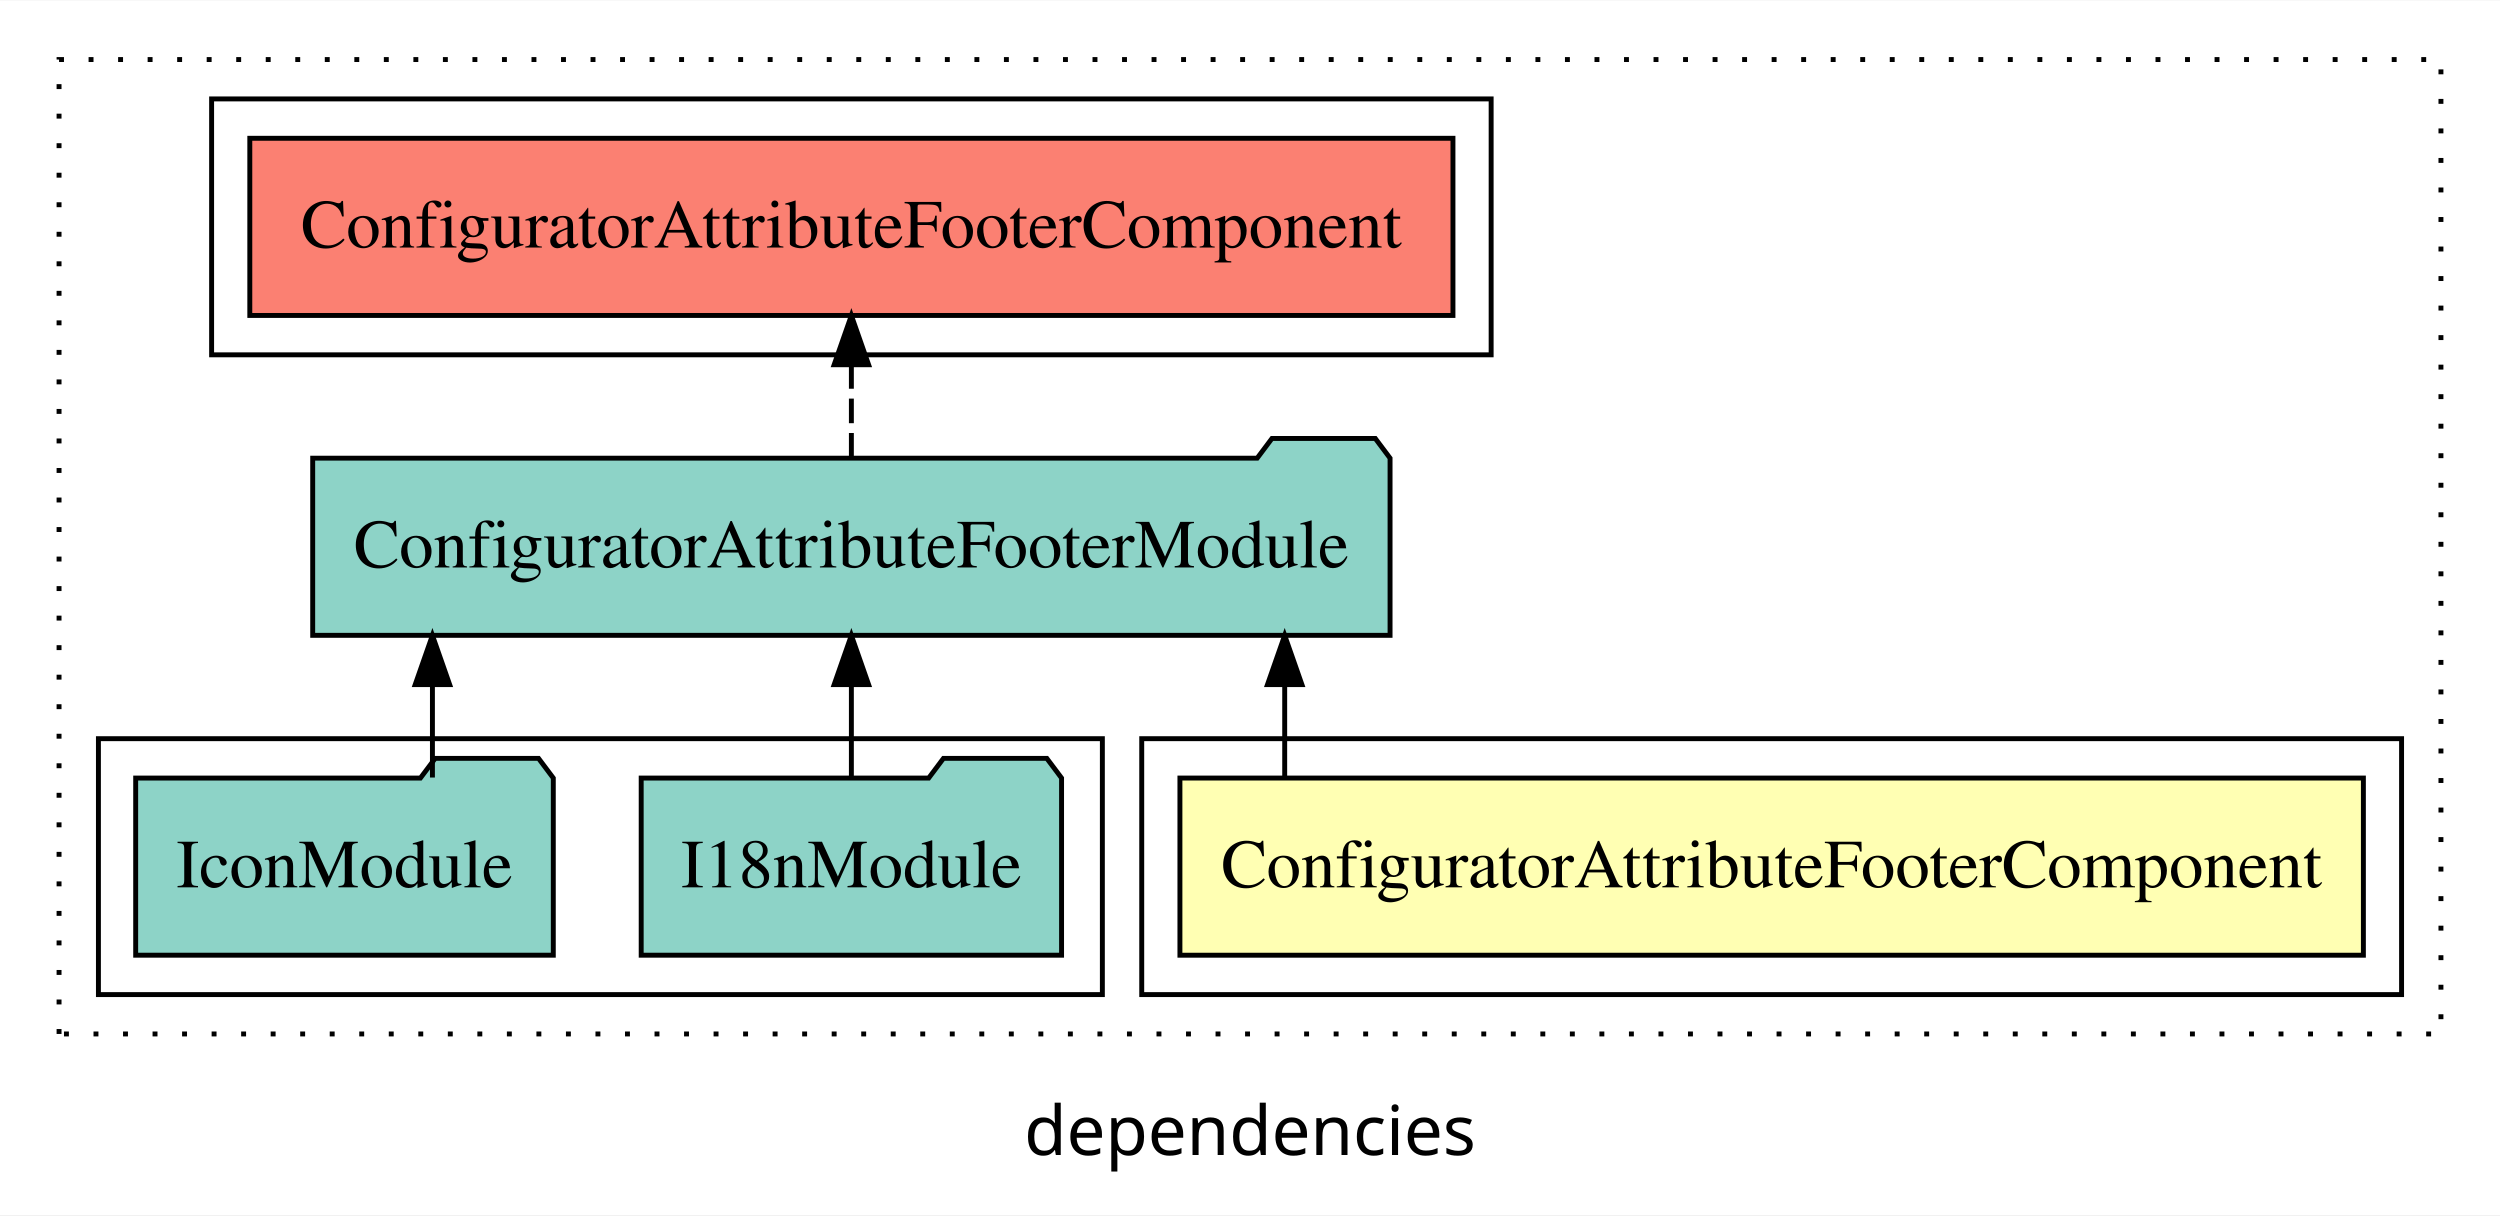
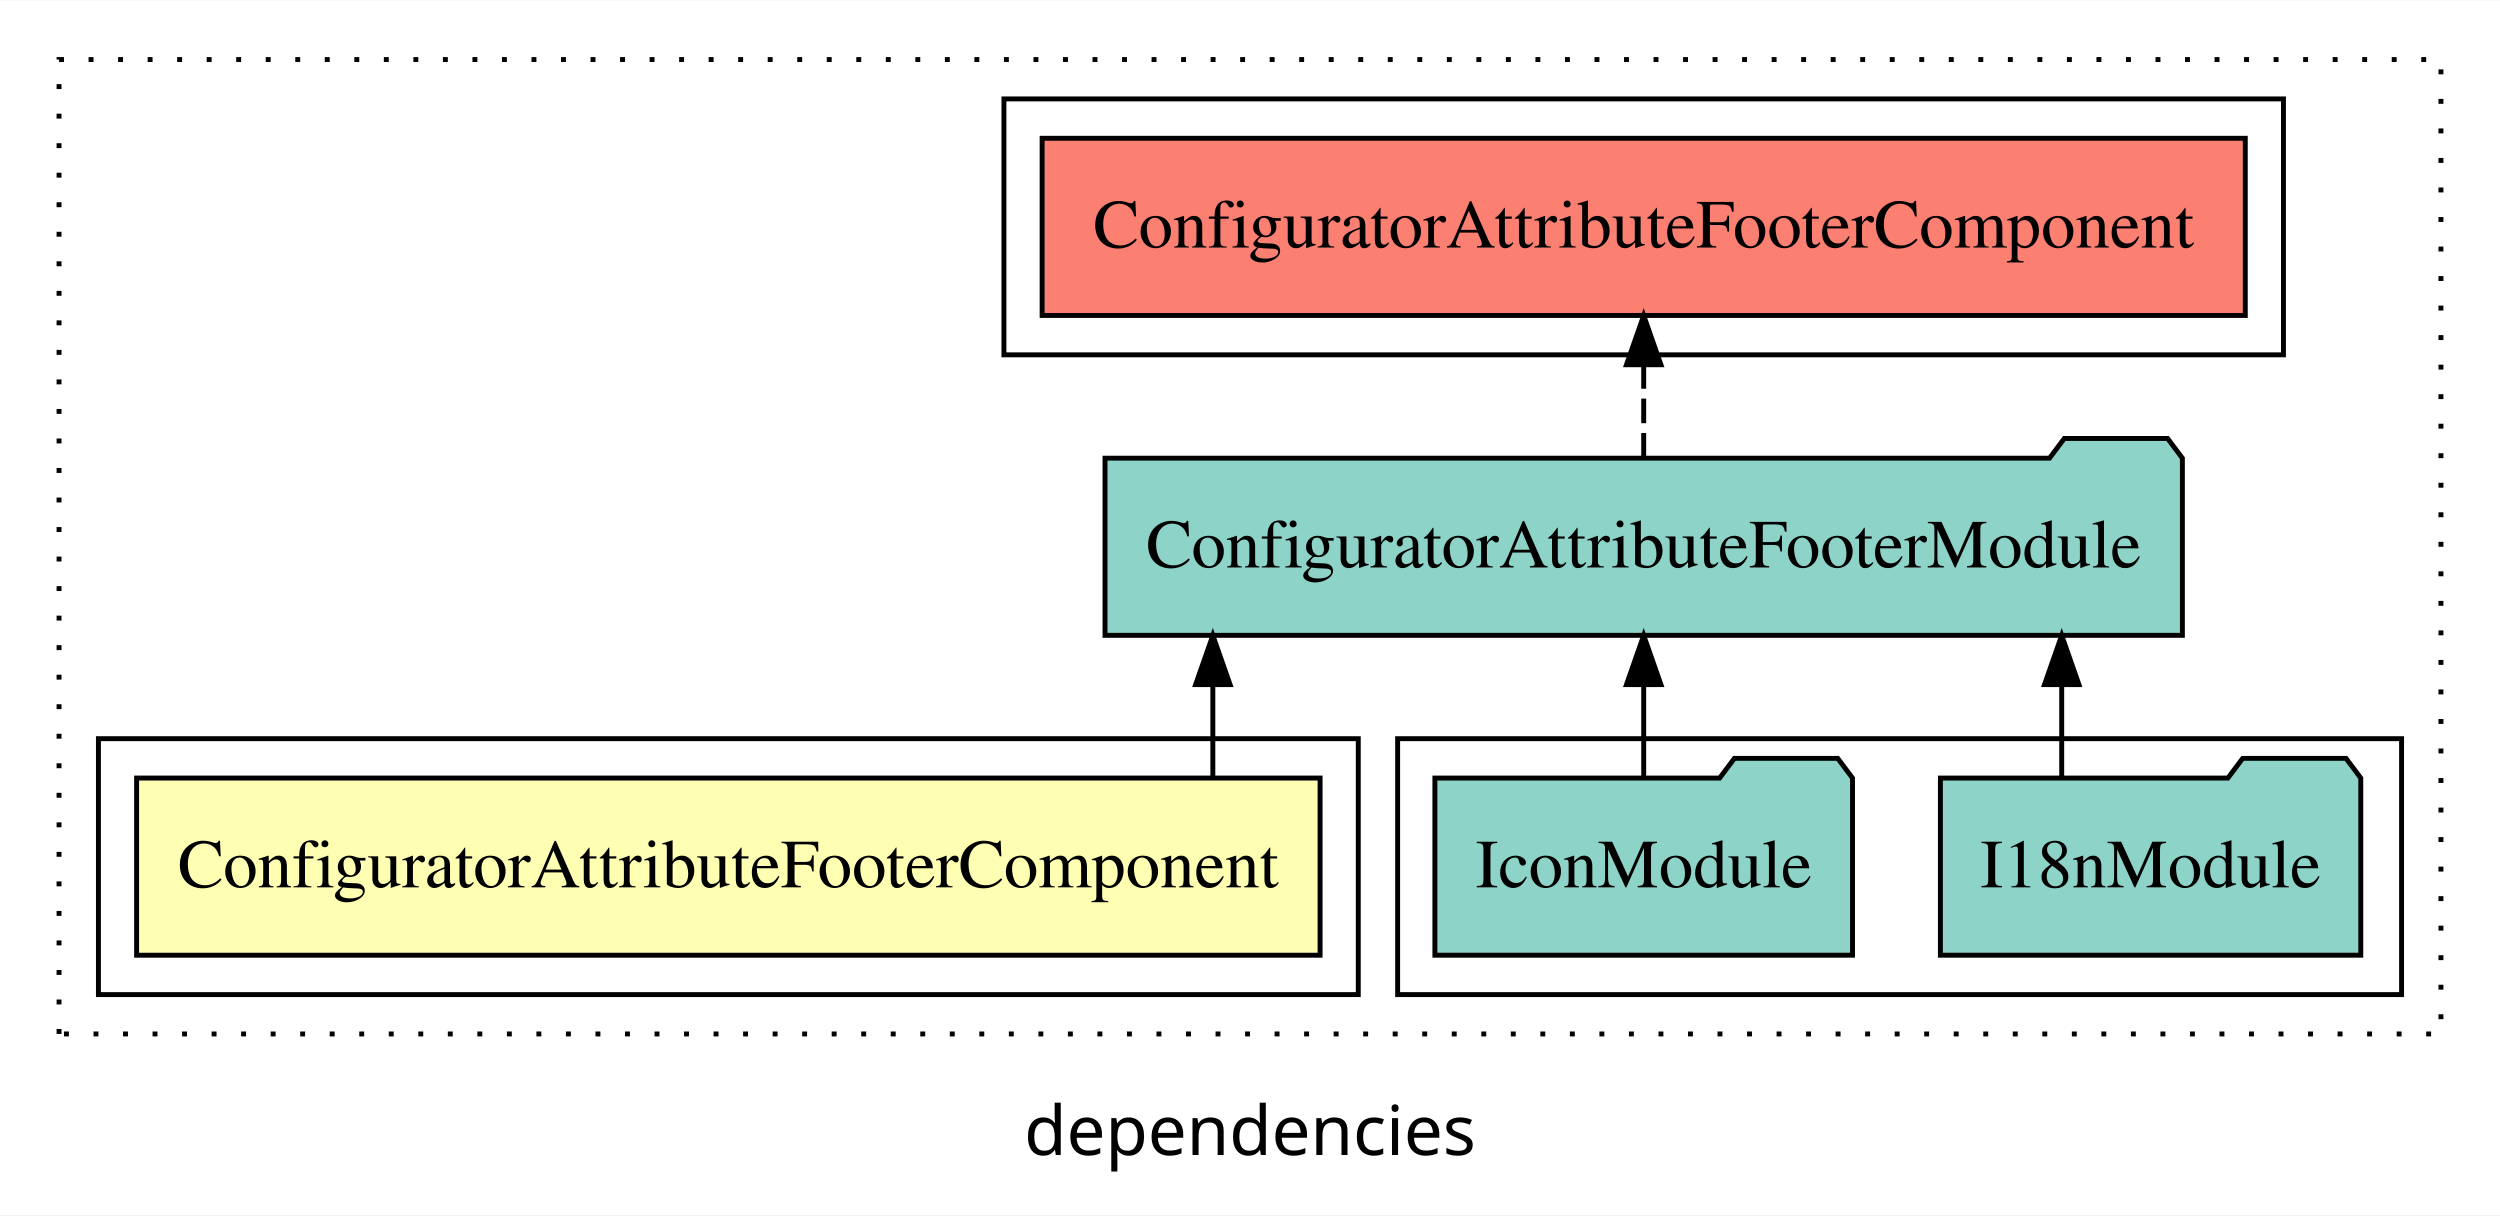
<svg xmlns="http://www.w3.org/2000/svg" width="508pt" height="247pt" viewBox="0.00 0.00 508.00 246.80">
  <g id="graph0" class="graph" transform="scale(1 1) rotate(0) translate(4 242.8)">
    <polygon fill="white" stroke="transparent" points="-4,4 -4,-242.8 504,-242.8 504,4 -4,4" />
    <text text-anchor="middle" x="250" y="-8.2" font-family="sans-serif" font-size="14.00">dependencies</text>
    <g id="clust1" class="cluster">
      <polygon fill="none" stroke="black" stroke-dasharray="1,5" points="8,-32.8 8,-230.8 492,-230.8 492,-32.8 8,-32.8" />
    </g>
-     <g id="clust5" class="cluster">
-       <polygon fill="none" stroke="black" points="39,-170.8 39,-222.8 299,-222.8 299,-170.8 39,-170.8" />
+     <g id="clust4" class="cluster">
+       <polygon fill="none" stroke="black" points="280,-40.8 280,-92.8 484,-92.8 484,-40.8 280,-40.8" />
    </g>
    <g id="clust2" class="cluster">
-       <polygon fill="none" stroke="black" points="228,-40.8 228,-92.8 484,-92.8 484,-40.8 228,-40.8" />
+       <polygon fill="none" stroke="black" points="16,-40.8 16,-92.8 272,-92.8 272,-40.8 16,-40.8" />
    </g>
-     <g id="clust4" class="cluster">
-       <polygon fill="none" stroke="black" points="16,-40.8 16,-92.8 220,-92.8 220,-40.8 16,-40.8" />
+     <g id="clust5" class="cluster">
+       <polygon fill="none" stroke="black" points="200,-170.8 200,-222.8 460,-222.8 460,-170.8 200,-170.8" />
    </g>
    <g id="node1" class="node">
-       <polygon fill="#ffffb3" stroke="black" points="476.24,-84.8 235.76,-84.8 235.76,-48.8 476.24,-48.8 476.24,-84.8" />
-       <text text-anchor="middle" x="356" y="-62.6" font-family="Times,serif" font-size="14.00">ConfiguratorAttributeFooterComponent</text>
+       <polygon fill="#ffffb3" stroke="black" points="264.24,-84.8 23.76,-84.8 23.76,-48.8 264.24,-48.8 264.24,-84.8" />
+       <text text-anchor="middle" x="144" y="-62.6" font-family="Times,serif" font-size="14.00">ConfiguratorAttributeFooterComponent</text>
    </g>
    <g id="node2" class="node">
-       <polygon fill="#8dd3c7" stroke="black" points="278.46,-149.8 275.46,-153.8 254.46,-153.8 251.46,-149.8 59.54,-149.8 59.54,-113.8 278.46,-113.8 278.46,-149.8" />
-       <text text-anchor="middle" x="169" y="-127.6" font-family="Times,serif" font-size="14.00">ConfiguratorAttributeFooterModule</text>
+       <polygon fill="#8dd3c7" stroke="black" points="439.46,-149.8 436.46,-153.8 415.46,-153.8 412.46,-149.8 220.54,-149.8 220.54,-113.8 439.46,-113.8 439.46,-149.8" />
+       <text text-anchor="middle" x="330" y="-127.6" font-family="Times,serif" font-size="14.00">ConfiguratorAttributeFooterModule</text>
    </g>
    <g id="edge1" class="edge">
-       <path fill="none" stroke="black" d="M257.05,-84.91C257.05,-84.91 257.05,-103.79 257.05,-103.79" />
-       <polygon fill="black" stroke="black" points="253.55,-103.79 257.05,-113.79 260.55,-103.79 253.55,-103.79" />
+       <path fill="none" stroke="black" d="M242.45,-84.91C242.45,-84.91 242.45,-103.79 242.45,-103.79" />
+       <polygon fill="black" stroke="black" points="238.95,-103.79 242.45,-113.79 245.95,-103.79 238.95,-103.79" />
    </g>
    <g id="node5" class="node">
-       <polygon fill="#fb8072" stroke="black" points="291.24,-214.8 46.76,-214.8 46.76,-178.8 291.24,-178.8 291.24,-214.8" />
-       <text text-anchor="middle" x="169" y="-192.6" font-family="Times,serif" font-size="14.00">ConfiguratorAttributeFooterComponent </text>
+       <polygon fill="#fb8072" stroke="black" points="452.24,-214.8 207.76,-214.8 207.76,-178.8 452.24,-178.8 452.24,-214.8" />
+       <text text-anchor="middle" x="330" y="-192.6" font-family="Times,serif" font-size="14.00">ConfiguratorAttributeFooterComponent </text>
    </g>
    <g id="edge4" class="edge">
-       <path fill="none" stroke="black" stroke-dasharray="5,2" d="M169,-149.91C169,-149.91 169,-168.79 169,-168.79" />
-       <polygon fill="black" stroke="black" points="165.5,-168.79 169,-178.79 172.5,-168.79 165.5,-168.79" />
+       <path fill="none" stroke="black" stroke-dasharray="5,2" d="M330,-149.91C330,-149.91 330,-168.79 330,-168.79" />
+       <polygon fill="black" stroke="black" points="326.5,-168.79 330,-178.79 333.5,-168.79 326.5,-168.79" />
    </g>
    <g id="node3" class="node">
-       <polygon fill="#8dd3c7" stroke="black" points="211.71,-84.8 208.71,-88.8 187.71,-88.8 184.71,-84.8 126.29,-84.8 126.29,-48.8 211.71,-48.8 211.71,-84.8" />
-       <text text-anchor="middle" x="169" y="-62.6" font-family="Times,serif" font-size="14.00">I18nModule</text>
+       <polygon fill="#8dd3c7" stroke="black" points="475.71,-84.8 472.71,-88.8 451.71,-88.8 448.71,-84.8 390.29,-84.8 390.29,-48.8 475.71,-48.8 475.71,-84.8" />
+       <text text-anchor="middle" x="433" y="-62.6" font-family="Times,serif" font-size="14.00">I18nModule</text>
    </g>
    <g id="edge2" class="edge">
-       <path fill="none" stroke="black" d="M169,-84.91C169,-84.91 169,-103.79 169,-103.79" />
-       <polygon fill="black" stroke="black" points="165.5,-103.79 169,-113.79 172.5,-103.79 165.5,-103.79" />
+       <path fill="none" stroke="black" d="M414.94,-84.91C414.94,-84.91 414.94,-103.79 414.94,-103.79" />
+       <polygon fill="black" stroke="black" points="411.44,-103.79 414.94,-113.79 418.44,-103.79 411.44,-103.79" />
    </g>
    <g id="node4" class="node">
-       <polygon fill="#8dd3c7" stroke="black" points="108.43,-84.8 105.43,-88.8 84.43,-88.8 81.43,-84.8 23.57,-84.8 23.57,-48.8 108.43,-48.8 108.43,-84.8" />
-       <text text-anchor="middle" x="66" y="-62.6" font-family="Times,serif" font-size="14.00">IconModule</text>
+       <polygon fill="#8dd3c7" stroke="black" points="372.43,-84.8 369.43,-88.8 348.43,-88.8 345.43,-84.8 287.57,-84.8 287.57,-48.8 372.43,-48.8 372.43,-84.8" />
+       <text text-anchor="middle" x="330" y="-62.6" font-family="Times,serif" font-size="14.00">IconModule</text>
    </g>
    <g id="edge3" class="edge">
-       <path fill="none" stroke="black" d="M83.87,-84.91C83.87,-84.91 83.87,-103.79 83.87,-103.79" />
-       <polygon fill="black" stroke="black" points="80.37,-103.79 83.87,-113.79 87.37,-103.79 80.37,-103.79" />
+       <path fill="none" stroke="black" d="M330,-84.91C330,-84.91 330,-103.79 330,-103.79" />
+       <polygon fill="black" stroke="black" points="326.5,-103.79 330,-113.79 333.5,-103.79 326.5,-103.79" />
    </g>
  </g>
</svg>
